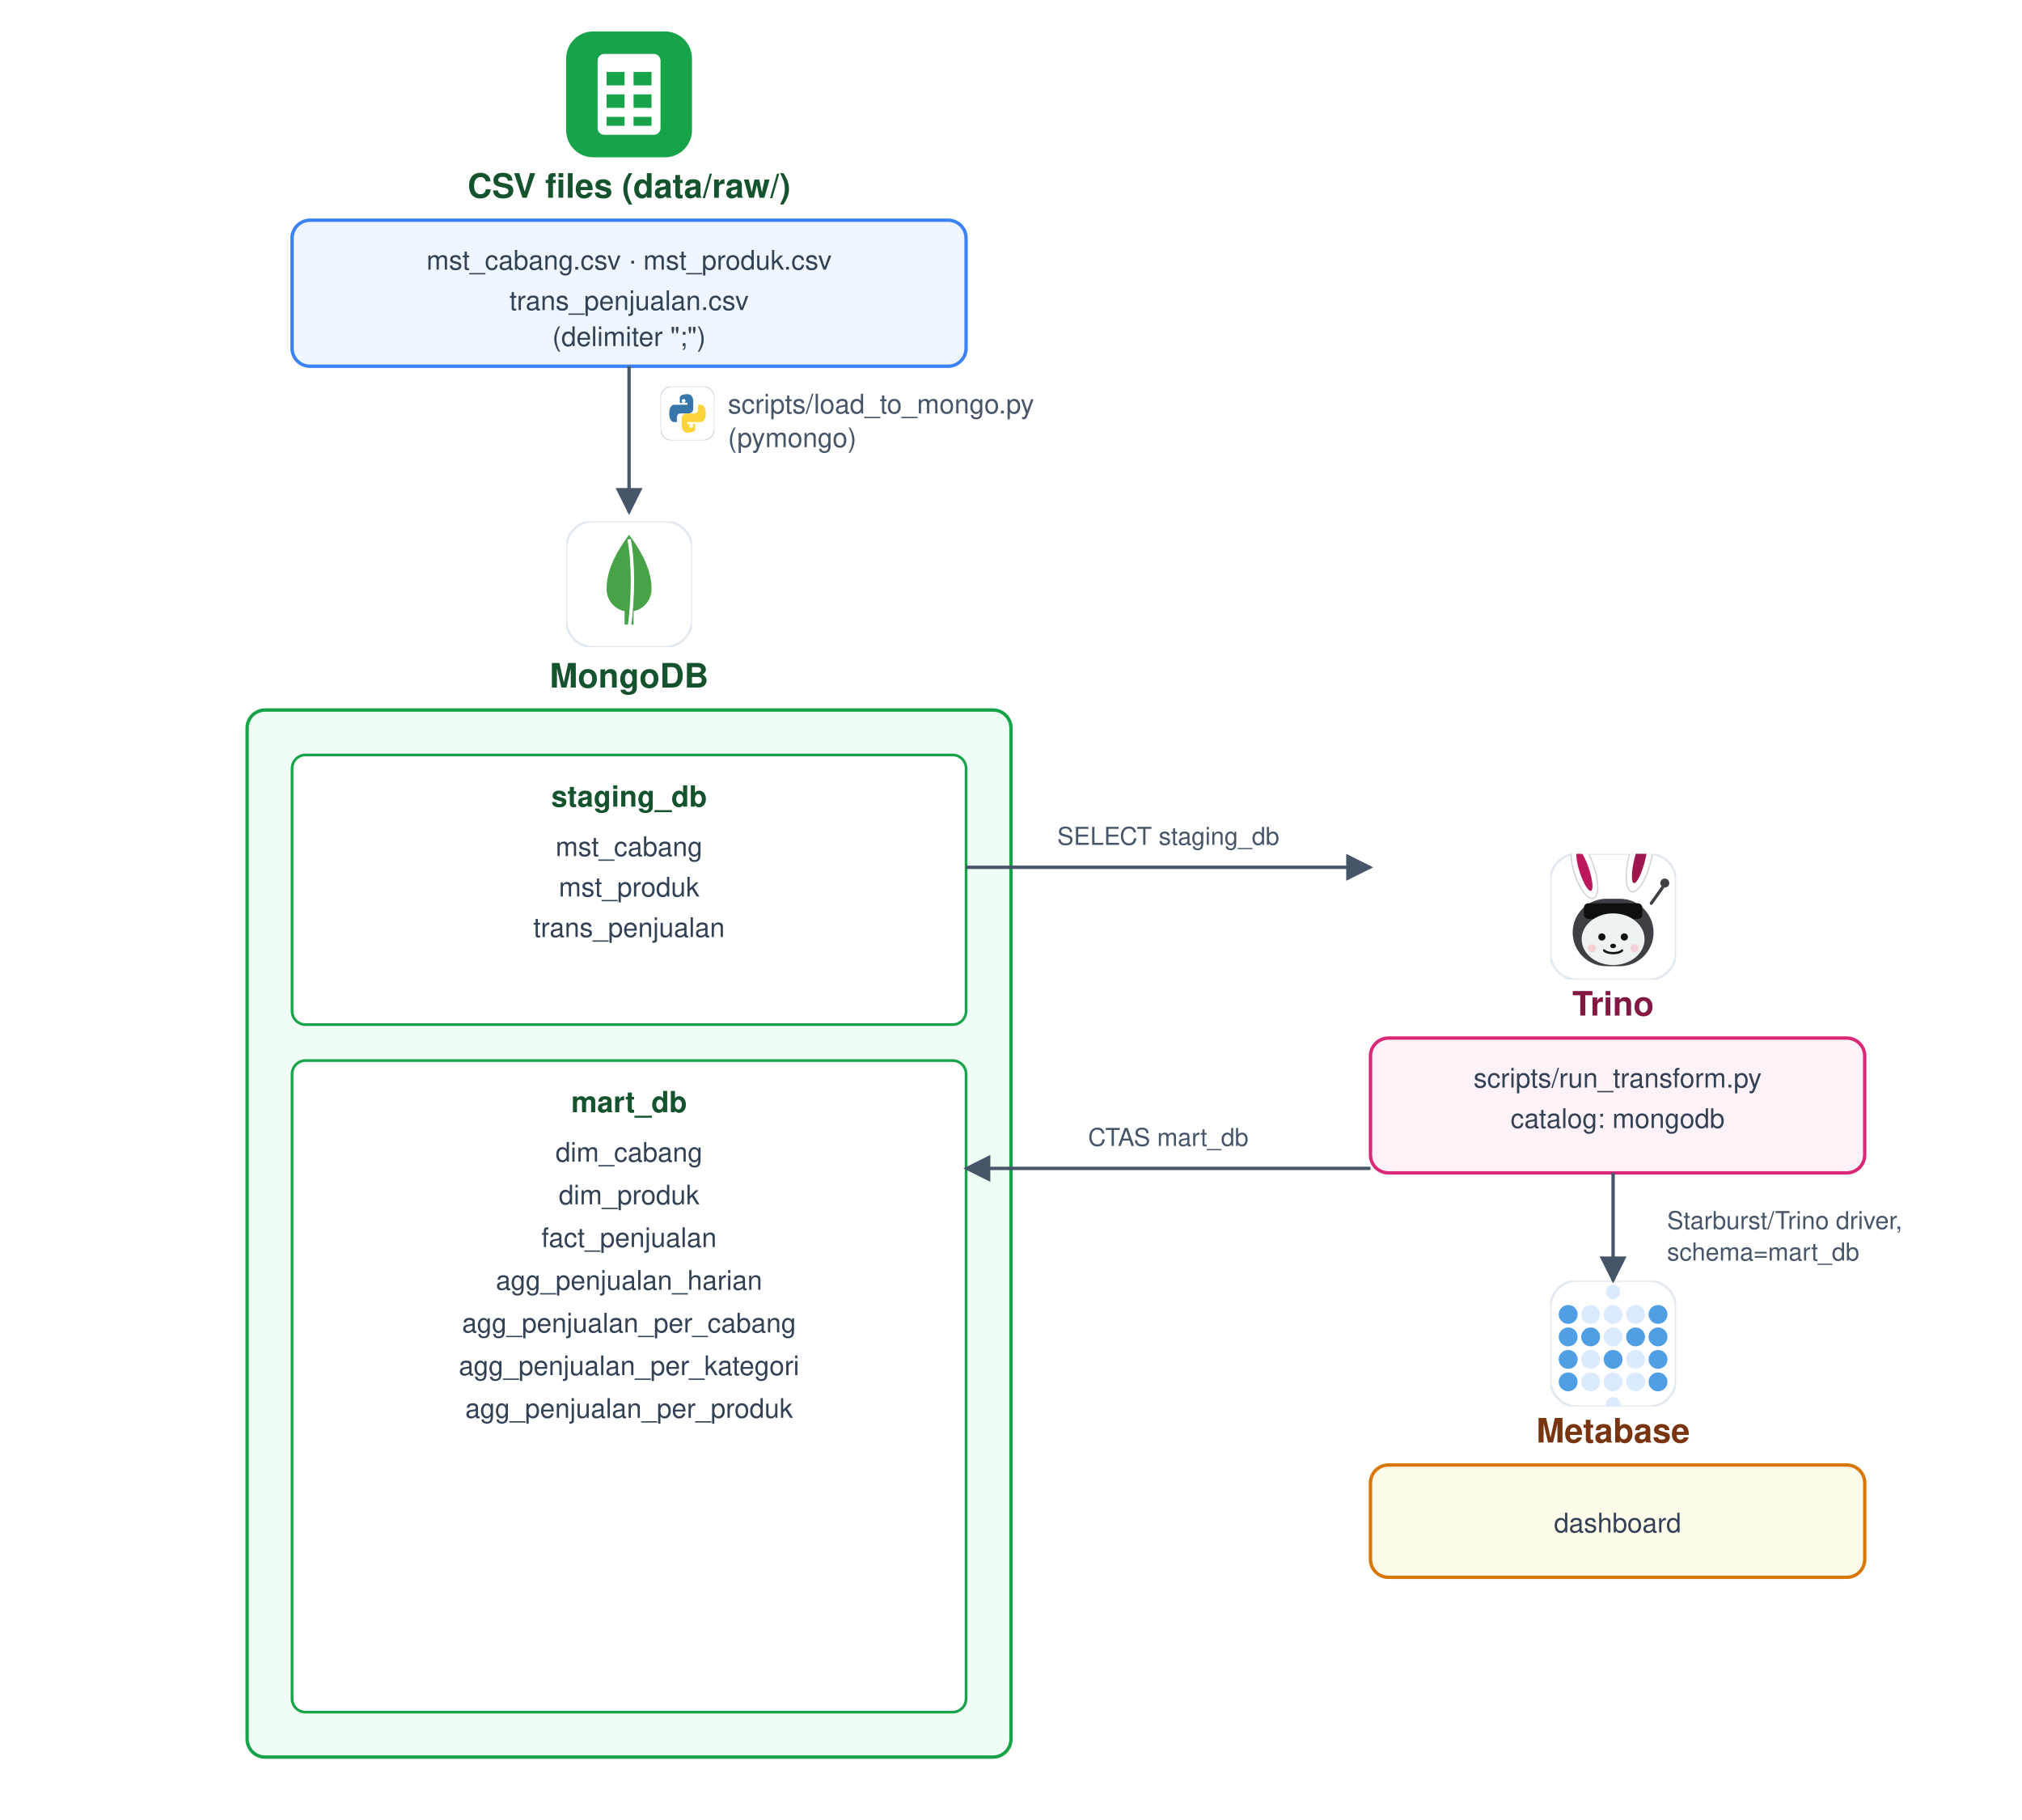
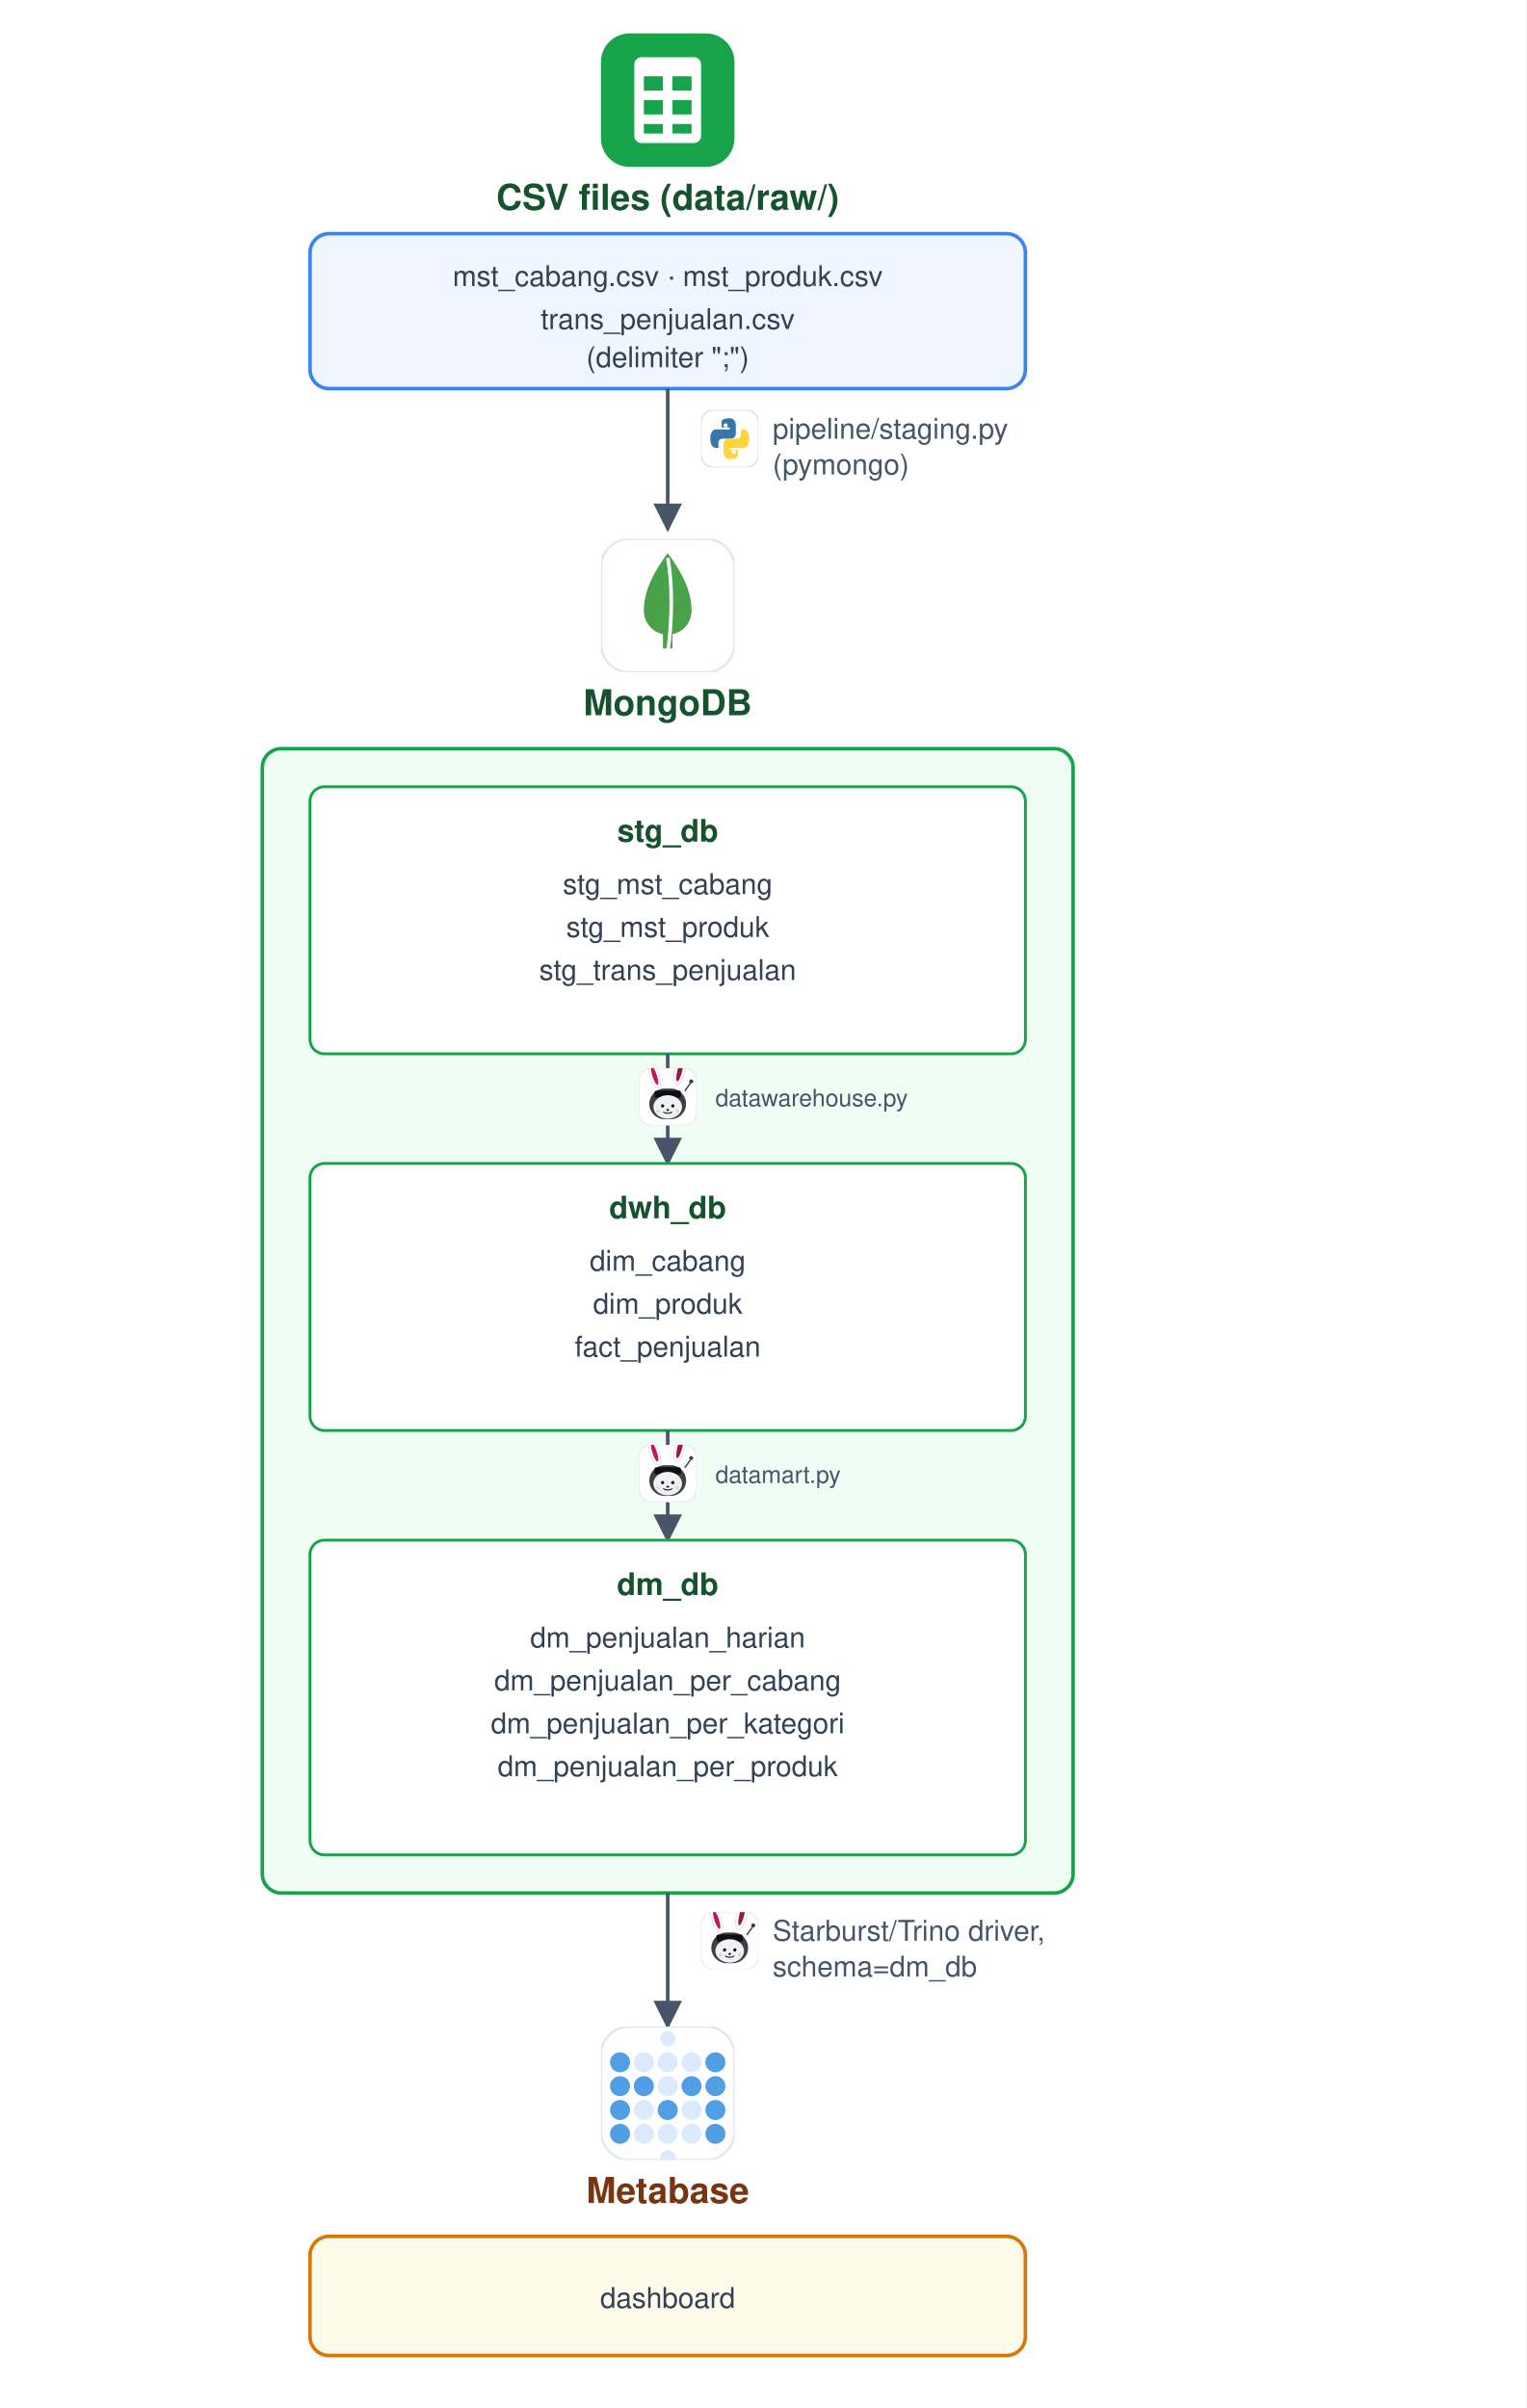
- <svg xmlns="http://www.w3.org/2000/svg" viewBox="0 0 900 810" font-family="-apple-system, Segoe UI, Helvetica, Arial, sans-serif">
+ <svg xmlns="http://www.w3.org/2000/svg" viewBox="0 0 640 1010" font-family="-apple-system, Segoe UI, Helvetica, Arial, sans-serif">
  <defs>
    <marker id="arrow" viewBox="0 0 10 10" refX="9" refY="5" markerWidth="8" markerHeight="8" orient="auto-start-reverse">
      <path d="M 0 0 L 10 5 L 0 10 z" fill="#475569" />
    </marker>
    <symbol id="icon-csv" viewBox="0 0 56 56">
      <rect width="56" height="56" rx="12" fill="#16a34a" />
      <rect x="14" y="10" width="28" height="36" rx="3" fill="#ffffff" />
      <rect x="18" y="18" width="8" height="6" fill="#16a34a" />
      <rect x="30" y="18" width="8" height="6" fill="#16a34a" />
      <rect x="18" y="28" width="8" height="6" fill="#16a34a" />
      <rect x="30" y="28" width="8" height="6" fill="#16a34a" />
      <rect x="18" y="38" width="8" height="4" fill="#16a34a" />
      <rect x="30" y="38" width="8" height="4" fill="#16a34a" />
    </symbol>
    <symbol id="icon-python" viewBox="0 0 56 56">
      <rect width="56" height="56" rx="12" fill="#ffffff" stroke="#cbd5e1" />
      <path d="M28 8c-9 0-8 4-8 4v5h8v2H14s-5 0-5 9 5 9 5 9h3v-5s0-4 4-4h8s5 0 5-5v-8s0-7-6-7zm-4 5a2 2 0 110 4 2 2 0 010-4z" fill="#3776AB" />
      <path d="M28 48c9 0 8-4 8-4v-5h-8v-2h14s5 0 5-9-5-9-5-9h-3v5s0 4-4 4h-8s-5 0-5 5v8s0 7 6 7zm4-5a2 2 0 110-4 2 2 0 010 4z" fill="#FFD43B" />
    </symbol>
    <symbol id="icon-mongodb" viewBox="0 0 56 56">
      <rect width="56" height="56" rx="12" fill="#ffffff" stroke="#e2e8f0" />
      <path d="M28 6c6 8 10 16 10 24a10 10 0 01-8 10v6h-4v-6a10 10 0 01-8-10c0-8 4-16 10-24z" fill="#47A248" />
      <path d="M28 8c2 10 2 26 0 40" stroke="#ffffff" stroke-width="1.5" fill="none" />
    </symbol>
    <symbol id="icon-trino" viewBox="0 0 56 56">
      <rect width="56" height="56" rx="12" fill="#ffffff" stroke="#e2e8f0" />
      <g transform="translate(18,16) rotate(-18)">
        <ellipse cx="0" cy="-9" rx="4.6" ry="13" fill="#ffffff" stroke="#d1d5db" stroke-width="0.6" />
        <ellipse cx="0" cy="-9" rx="2.2" ry="9.5" fill="#be185d" />
      </g>
      <g transform="translate(37,14) rotate(14)">
        <ellipse cx="0" cy="-12" rx="5" ry="15" fill="#ffffff" stroke="#d1d5db" stroke-width="0.6" />
        <ellipse cx="0" cy="-12" rx="2.4" ry="11" fill="#9d174d" />
      </g>
      <line x1="45" y1="22" x2="50" y2="15" stroke="#3f3f46" stroke-width="1.4" stroke-linecap="round" />
      <circle cx="51" cy="13" r="2" fill="#3f3f46" />
      <rect x="10" y="20" width="36" height="30" rx="15" fill="#3f3f46" />
      <rect x="15" y="22" width="26" height="7" rx="2" fill="#0f0f10" />
      <ellipse cx="28" cy="38" rx="14" ry="11.5" fill="#eef2f3" />
      <circle cx="23" cy="37" r="1.6" fill="#111111" />
      <circle cx="33" cy="37" r="1.6" fill="#111111" />
      <circle cx="18.5" cy="42" r="1.8" fill="#f6c9d0" opacity="0.85" />
      <circle cx="37.5" cy="42" r="1.8" fill="#f6c9d0" opacity="0.85" />
      <ellipse cx="28" cy="41" rx="1.3" ry="1" fill="#111111" />
      <path d="M24 43c1.4 1.6 6.6 1.6 8 0" stroke="#111111" stroke-width="1" fill="none" stroke-linecap="round" />
    </symbol>
    <symbol id="icon-metabase" viewBox="0 0 56 56">
      <rect width="56" height="56" rx="12" fill="#ffffff" stroke="#e2e8f0" />
      <circle cx="28" cy="5" r="3.2" fill="#dbeafe" />
      <circle cx="8" cy="15" r="4.2" fill="#509EE3" />
      <circle cx="18" cy="15" r="4.2" fill="#dbeafe" />
      <circle cx="28" cy="15" r="4.2" fill="#dbeafe" />
      <circle cx="38" cy="15" r="4.2" fill="#dbeafe" />
      <circle cx="48" cy="15" r="4.2" fill="#509EE3" />
      <circle cx="8" cy="25" r="4.2" fill="#509EE3" />
      <circle cx="18" cy="25" r="4.2" fill="#509EE3" />
      <circle cx="28" cy="25" r="4.2" fill="#dbeafe" />
      <circle cx="38" cy="25" r="4.2" fill="#509EE3" />
      <circle cx="48" cy="25" r="4.2" fill="#509EE3" />
      <circle cx="8" cy="35" r="4.2" fill="#509EE3" />
      <circle cx="18" cy="35" r="4.2" fill="#dbeafe" />
      <circle cx="28" cy="35" r="4.2" fill="#509EE3" />
      <circle cx="38" cy="35" r="4.2" fill="#dbeafe" />
      <circle cx="48" cy="35" r="4.2" fill="#509EE3" />
      <circle cx="8" cy="45" r="4.2" fill="#509EE3" />
      <circle cx="18" cy="45" r="4.2" fill="#dbeafe" />
      <circle cx="28" cy="45" r="4.2" fill="#dbeafe" />
      <circle cx="38" cy="45" r="4.2" fill="#dbeafe" />
      <circle cx="48" cy="45" r="4.2" fill="#509EE3" />
      <circle cx="28" cy="55" r="3.2" fill="#dbeafe" />
    </symbol>
  </defs>
-   <rect x="0" y="0" width="900" height="810" fill="#ffffff" />
+   <rect x="0" y="0" width="640" height="1010" fill="#ffffff" />
  <use href="#icon-csv" x="252" y="14" width="56" height="56" />
  <text x="280" y="88" text-anchor="middle" font-size="15" font-weight="600" fill="#14532d">CSV files (data/raw/)</text>
  <rect x="130" y="98" width="300" height="65" rx="8" fill="#eff6ff" stroke="#3b82f6" stroke-width="1.5" />
  <text x="280" y="120" text-anchor="middle" font-size="12" fill="#334155">mst_cabang.csv · mst_produk.csv</text>
  <text x="280" y="138" text-anchor="middle" font-size="12" fill="#334155">trans_penjualan.csv</text>
  <text x="280" y="154" text-anchor="middle" font-size="12" fill="#334155">(delimiter ";")</text>
-   <line x1="280" y1="163" x2="280" y2="228" stroke="#475569" stroke-width="1.5" marker-end="url(#arrow)" />
+   <line x1="280" y1="163" x2="280" y2="222" stroke="#475569" stroke-width="1.5" marker-end="url(#arrow)" />
  <use href="#icon-python" x="294" y="172" width="24" height="24" />
-   <text x="324" y="184" font-size="12" fill="#475569">scripts/load_to_mongo.py</text>
+   <text x="324" y="184" font-size="12" fill="#475569">pipeline/staging.py</text>
  <text x="324" y="199" font-size="12" fill="#475569">(pymongo)</text>
-   <use href="#icon-mongodb" x="252" y="232" width="56" height="56" />
-   <text x="280" y="306" text-anchor="middle" font-size="15" font-weight="600" fill="#14532d">MongoDB</text>
-   <rect x="110" y="316" width="340" height="466" rx="8" fill="#f0fdf4" stroke="#16a34a" stroke-width="1.5" />
-   <rect x="130" y="336" width="300" height="120" rx="6" fill="#ffffff" stroke="#16a34a" stroke-width="1.2" />
-   <text x="280" y="359" text-anchor="middle" font-size="13" font-weight="600" fill="#14532d">staging_db</text>
-   <text x="280" y="381" text-anchor="middle" font-size="12" fill="#334155">mst_cabang</text>
-   <text x="280" y="399" text-anchor="middle" font-size="12" fill="#334155">mst_produk</text>
-   <text x="280" y="417" text-anchor="middle" font-size="12" fill="#334155">trans_penjualan</text>
-   <rect x="130" y="472" width="300" height="290" rx="6" fill="#ffffff" stroke="#16a34a" stroke-width="1.2" />
-   <text x="280" y="495" text-anchor="middle" font-size="13" font-weight="600" fill="#14532d">mart_db</text>
-   <text x="280" y="517" text-anchor="middle" font-size="12" fill="#334155">dim_cabang</text>
-   <text x="280" y="536" text-anchor="middle" font-size="12" fill="#334155">dim_produk</text>
-   <text x="280" y="555" text-anchor="middle" font-size="12" fill="#334155">fact_penjualan</text>
-   <text x="280" y="574" text-anchor="middle" font-size="12" fill="#334155">agg_penjualan_harian</text>
-   <text x="280" y="593" text-anchor="middle" font-size="12" fill="#334155">agg_penjualan_per_cabang</text>
-   <text x="280" y="612" text-anchor="middle" font-size="12" fill="#334155">agg_penjualan_per_kategori</text>
-   <text x="280" y="631" text-anchor="middle" font-size="12" fill="#334155">agg_penjualan_per_produk</text>
-   <use href="#icon-trino" x="690" y="380" width="56" height="56" />
-   <text x="718" y="452" text-anchor="middle" font-size="15" font-weight="600" fill="#831843">Trino</text>
-   <rect x="610" y="462" width="220" height="60" rx="8" fill="#fdf2f8" stroke="#db2777" stroke-width="1.5" />
-   <text x="720" y="484" text-anchor="middle" font-size="12" fill="#334155">scripts/run_transform.py</text>
-   <text x="720" y="502" text-anchor="middle" font-size="12" fill="#334155">catalog: mongodb</text>
-   <line x1="430" y1="386" x2="610" y2="386" stroke="#475569" stroke-width="1.5" marker-end="url(#arrow)" />
-   <text x="520" y="376" text-anchor="middle" font-size="11" fill="#475569">SELECT staging_db</text>
-   <line x1="610" y1="520" x2="430" y2="520" stroke="#475569" stroke-width="1.5" marker-end="url(#arrow)" />
-   <text x="520" y="510" text-anchor="middle" font-size="11" fill="#475569">CTAS mart_db</text>
-   <use href="#icon-metabase" x="690" y="570" width="56" height="56" />
-   <text x="718" y="642" text-anchor="middle" font-size="15" font-weight="600" fill="#78350f">Metabase</text>
-   <rect x="610" y="652" width="220" height="50" rx="8" fill="#fffbeb" stroke="#d97706" stroke-width="1.5" />
-   <text x="720" y="682" text-anchor="middle" font-size="12" fill="#334155">dashboard</text>
-   <line x1="718" y1="522" x2="718" y2="570" stroke="#475569" stroke-width="1.5" marker-end="url(#arrow)" />
-   <text x="742" y="547" font-size="11" fill="#475569">Starburst/Trino driver,</text>
-   <text x="742" y="561" font-size="11" fill="#475569">schema=mart_db</text>
+   <use href="#icon-mongodb" x="252" y="226" width="56" height="56" />
+   <text x="280" y="300" text-anchor="middle" font-size="15" font-weight="600" fill="#14532d">MongoDB</text>
+   <rect x="110" y="314" width="340" height="480" rx="8" fill="#f0fdf4" stroke="#16a34a" stroke-width="1.5" />
+   <rect x="130" y="330" width="300" height="112" rx="6" fill="#ffffff" stroke="#16a34a" stroke-width="1.2" />
+   <text x="280" y="353" text-anchor="middle" font-size="13" font-weight="600" fill="#14532d">stg_db</text>
+   <text x="280" y="375" text-anchor="middle" font-size="12" fill="#334155">stg_mst_cabang</text>
+   <text x="280" y="393" text-anchor="middle" font-size="12" fill="#334155">stg_mst_produk</text>
+   <text x="280" y="411" text-anchor="middle" font-size="12" fill="#334155">stg_trans_penjualan</text>
+   <line x1="280" y1="442" x2="280" y2="488" stroke="#475569" stroke-width="1.5" marker-end="url(#arrow)" />
+   <use href="#icon-trino" x="268" y="448" width="24" height="24" />
+   <text x="300" y="464" font-size="10" fill="#475569">datawarehouse.py</text>
+   <rect x="130" y="488" width="300" height="112" rx="6" fill="#ffffff" stroke="#16a34a" stroke-width="1.2" />
+   <text x="280" y="511" text-anchor="middle" font-size="13" font-weight="600" fill="#14532d">dwh_db</text>
+   <text x="280" y="533" text-anchor="middle" font-size="12" fill="#334155">dim_cabang</text>
+   <text x="280" y="551" text-anchor="middle" font-size="12" fill="#334155">dim_produk</text>
+   <text x="280" y="569" text-anchor="middle" font-size="12" fill="#334155">fact_penjualan</text>
+   <line x1="280" y1="600" x2="280" y2="646" stroke="#475569" stroke-width="1.5" marker-end="url(#arrow)" />
+   <use href="#icon-trino" x="268" y="606" width="24" height="24" />
+   <text x="300" y="622" font-size="10" fill="#475569">datamart.py</text>
+   <rect x="130" y="646" width="300" height="132" rx="6" fill="#ffffff" stroke="#16a34a" stroke-width="1.2" />
+   <text x="280" y="669" text-anchor="middle" font-size="13" font-weight="600" fill="#14532d">dm_db</text>
+   <text x="280" y="691" text-anchor="middle" font-size="12" fill="#334155">dm_penjualan_harian</text>
+   <text x="280" y="709" text-anchor="middle" font-size="12" fill="#334155">dm_penjualan_per_cabang</text>
+   <text x="280" y="727" text-anchor="middle" font-size="12" fill="#334155">dm_penjualan_per_kategori</text>
+   <text x="280" y="745" text-anchor="middle" font-size="12" fill="#334155">dm_penjualan_per_produk</text>
+   <line x1="280" y1="794" x2="280" y2="850" stroke="#475569" stroke-width="1.5" marker-end="url(#arrow)" />
+   <use href="#icon-trino" x="294" y="802" width="24" height="24" />
+   <text x="324" y="814" font-size="12" fill="#475569">Starburst/Trino driver,</text>
+   <text x="324" y="829" font-size="12" fill="#475569">schema=dm_db</text>
+   <use href="#icon-metabase" x="252" y="850" width="56" height="56" />
+   <text x="280" y="924" text-anchor="middle" font-size="15" font-weight="600" fill="#78350f">Metabase</text>
+   <rect x="130" y="938" width="300" height="50" rx="8" fill="#fffbeb" stroke="#d97706" stroke-width="1.5" />
+   <text x="280" y="968" text-anchor="middle" font-size="12" fill="#334155">dashboard</text>
</svg>
